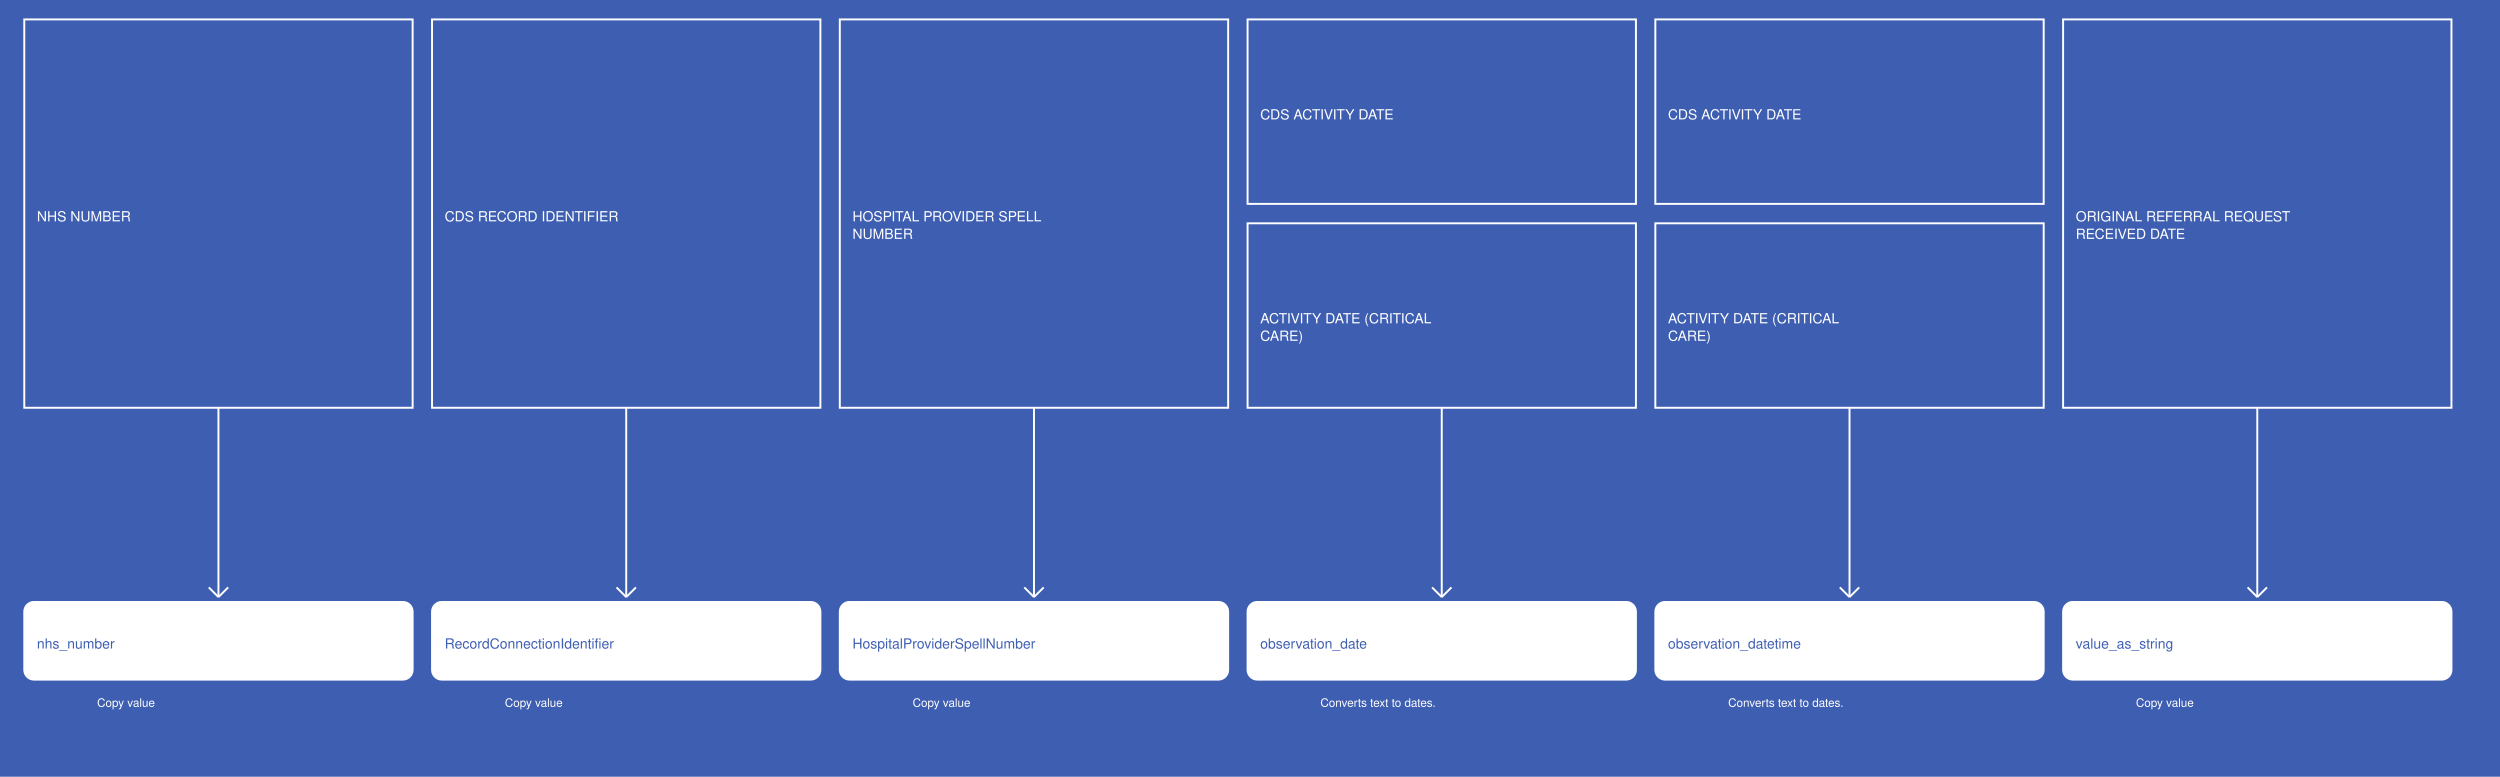
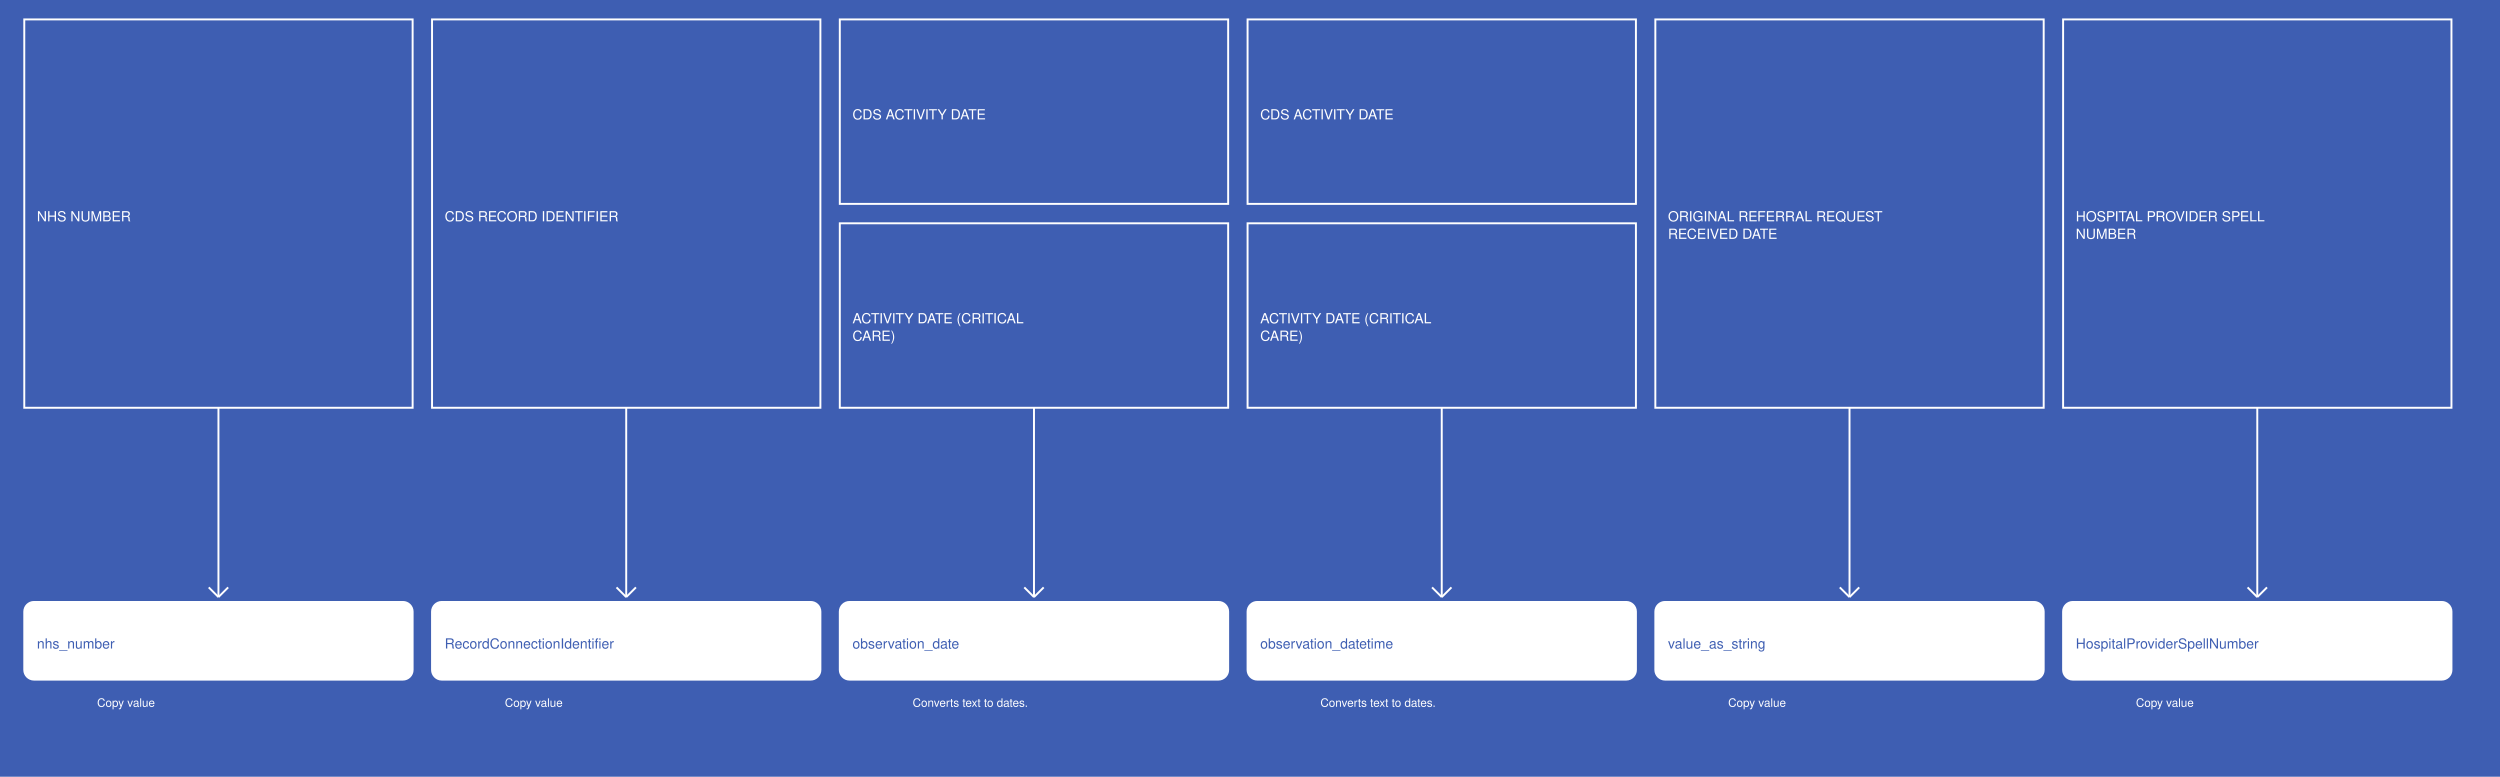
<svg xmlns="http://www.w3.org/2000/svg" width="2575" height="800">
  <rect width="100%" height="100%" fill="#3E5EB2" />
  <g>
    <rect x="25" y="20" width="400" height="400" fill="#3E5EB2" stroke="white" stroke-width="2" />
    <text x="38" y="228" fill="white" font-family="Helvetica" font-size="1.2em" text-anchor="start">NHS NUMBER</text>
  </g>
  <g>
    <line x1="225" y1="420" x2="225" y2="615" stroke="white" stroke-width="2" />
    <line x1="215" y1="605" x2="225" y2="615" stroke="white" stroke-width="2" />
    <line x1="235" y1="605" x2="225" y2="615" stroke="white" stroke-width="2" />
    <text x="100" y="728" fill="white" font-size="1em" font-family="Helvetica">Copy value</text>
  </g>
  <g>
    <rect x="25" y="620" width="400" height="80" fill="white" stroke="white" stroke-width="2" rx="10" />
    <text x="38" y="668" fill="#3E5EB2" font-family="Helvetica" font-size="1.2em" text-anchor="start">nhs_number</text>
  </g>
  <g>
    <rect x="445" y="20" width="400" height="400" fill="#3E5EB2" stroke="white" stroke-width="2" />
    <text x="458" y="228" fill="white" font-family="Helvetica" font-size="1.2em" text-anchor="start">CDS RECORD IDENTIFIER</text>
  </g>
  <g>
    <line x1="645" y1="420" x2="645" y2="615" stroke="white" stroke-width="2" />
    <line x1="635" y1="605" x2="645" y2="615" stroke="white" stroke-width="2" />
    <line x1="655" y1="605" x2="645" y2="615" stroke="white" stroke-width="2" />
    <text x="520" y="728" fill="white" font-size="1em" font-family="Helvetica">Copy value</text>
  </g>
  <g>
    <rect x="445" y="620" width="400" height="80" fill="white" stroke="white" stroke-width="2" rx="10" />
    <text x="458" y="668" fill="#3E5EB2" font-family="Helvetica" font-size="1.2em" text-anchor="start">RecordConnectionIdentifier</text>
  </g>
  <g>
-     <rect x="865" y="20" width="400" height="400" fill="#3E5EB2" stroke="white" stroke-width="2" />
-     <text x="878" y="228" fill="white" font-family="Helvetica" font-size="1.2em" text-anchor="start">HOSPITAL PROVIDER SPELL</text>
-     <text x="878" y="246" fill="white" font-family="Helvetica" font-size="1.2em" text-anchor="start">NUMBER</text>
+     <rect x="865" y="20" width="400" height="190" fill="#3E5EB2" stroke="white" stroke-width="2" />
+     <text x="878" y="123" fill="white" font-family="Helvetica" font-size="1.2em" text-anchor="start">CDS ACTIVITY DATE</text>
+   </g>
+   <g>
+     <rect x="865" y="230" width="400" height="190" fill="#3E5EB2" stroke="white" stroke-width="2" />
+     <text x="878" y="333" fill="white" font-family="Helvetica" font-size="1.2em" text-anchor="start">ACTIVITY DATE (CRITICAL</text>
+     <text x="878" y="351" fill="white" font-family="Helvetica" font-size="1.2em" text-anchor="start">CARE)</text>
  </g>
  <g>
    <line x1="1065" y1="420" x2="1065" y2="615" stroke="white" stroke-width="2" />
    <line x1="1055" y1="605" x2="1065" y2="615" stroke="white" stroke-width="2" />
    <line x1="1075" y1="605" x2="1065" y2="615" stroke="white" stroke-width="2" />
-     <text x="940" y="728" fill="white" font-size="1em" font-family="Helvetica">Copy value</text>
+     <text x="940" y="728" fill="white" font-size="1em" font-family="Helvetica">Converts text to dates.</text>
  </g>
  <g>
    <rect x="865" y="620" width="400" height="80" fill="white" stroke="white" stroke-width="2" rx="10" />
-     <text x="878" y="668" fill="#3E5EB2" font-family="Helvetica" font-size="1.2em" text-anchor="start">HospitalProviderSpellNumber</text>
+     <text x="878" y="668" fill="#3E5EB2" font-family="Helvetica" font-size="1.2em" text-anchor="start">observation_date</text>
  </g>
  <g>
    <rect x="1285" y="20" width="400" height="190" fill="#3E5EB2" stroke="white" stroke-width="2" />
    <text x="1298" y="123" fill="white" font-family="Helvetica" font-size="1.2em" text-anchor="start">CDS ACTIVITY DATE</text>
  </g>
  <g>
    <rect x="1285" y="230" width="400" height="190" fill="#3E5EB2" stroke="white" stroke-width="2" />
    <text x="1298" y="333" fill="white" font-family="Helvetica" font-size="1.2em" text-anchor="start">ACTIVITY DATE (CRITICAL</text>
    <text x="1298" y="351" fill="white" font-family="Helvetica" font-size="1.2em" text-anchor="start">CARE)</text>
  </g>
  <g>
    <line x1="1485" y1="420" x2="1485" y2="615" stroke="white" stroke-width="2" />
    <line x1="1475" y1="605" x2="1485" y2="615" stroke="white" stroke-width="2" />
    <line x1="1495" y1="605" x2="1485" y2="615" stroke="white" stroke-width="2" />
    <text x="1360" y="728" fill="white" font-size="1em" font-family="Helvetica">Converts text to dates.</text>
  </g>
  <g>
    <rect x="1285" y="620" width="400" height="80" fill="white" stroke="white" stroke-width="2" rx="10" />
-     <text x="1298" y="668" fill="#3E5EB2" font-family="Helvetica" font-size="1.2em" text-anchor="start">observation_date</text>
+     <text x="1298" y="668" fill="#3E5EB2" font-family="Helvetica" font-size="1.2em" text-anchor="start">observation_datetime</text>
  </g>
  <g>
-     <rect x="1705" y="20" width="400" height="190" fill="#3E5EB2" stroke="white" stroke-width="2" />
-     <text x="1718" y="123" fill="white" font-family="Helvetica" font-size="1.2em" text-anchor="start">CDS ACTIVITY DATE</text>
-   </g>
-   <g>
-     <rect x="1705" y="230" width="400" height="190" fill="#3E5EB2" stroke="white" stroke-width="2" />
-     <text x="1718" y="333" fill="white" font-family="Helvetica" font-size="1.2em" text-anchor="start">ACTIVITY DATE (CRITICAL</text>
-     <text x="1718" y="351" fill="white" font-family="Helvetica" font-size="1.2em" text-anchor="start">CARE)</text>
+     <rect x="1705" y="20" width="400" height="400" fill="#3E5EB2" stroke="white" stroke-width="2" />
+     <text x="1718" y="228" fill="white" font-family="Helvetica" font-size="1.2em" text-anchor="start">ORIGINAL REFERRAL REQUEST</text>
+     <text x="1718" y="246" fill="white" font-family="Helvetica" font-size="1.2em" text-anchor="start">RECEIVED DATE</text>
  </g>
  <g>
    <line x1="1905" y1="420" x2="1905" y2="615" stroke="white" stroke-width="2" />
    <line x1="1895" y1="605" x2="1905" y2="615" stroke="white" stroke-width="2" />
    <line x1="1915" y1="605" x2="1905" y2="615" stroke="white" stroke-width="2" />
-     <text x="1780" y="728" fill="white" font-size="1em" font-family="Helvetica">Converts text to dates.</text>
+     <text x="1780" y="728" fill="white" font-size="1em" font-family="Helvetica">Copy value</text>
  </g>
  <g>
    <rect x="1705" y="620" width="400" height="80" fill="white" stroke="white" stroke-width="2" rx="10" />
-     <text x="1718" y="668" fill="#3E5EB2" font-family="Helvetica" font-size="1.2em" text-anchor="start">observation_datetime</text>
+     <text x="1718" y="668" fill="#3E5EB2" font-family="Helvetica" font-size="1.2em" text-anchor="start">value_as_string</text>
  </g>
  <g>
    <rect x="2125" y="20" width="400" height="400" fill="#3E5EB2" stroke="white" stroke-width="2" />
-     <text x="2138" y="228" fill="white" font-family="Helvetica" font-size="1.2em" text-anchor="start">ORIGINAL REFERRAL REQUEST</text>
-     <text x="2138" y="246" fill="white" font-family="Helvetica" font-size="1.2em" text-anchor="start">RECEIVED DATE</text>
+     <text x="2138" y="228" fill="white" font-family="Helvetica" font-size="1.2em" text-anchor="start">HOSPITAL PROVIDER SPELL</text>
+     <text x="2138" y="246" fill="white" font-family="Helvetica" font-size="1.2em" text-anchor="start">NUMBER</text>
  </g>
  <g>
    <line x1="2325" y1="420" x2="2325" y2="615" stroke="white" stroke-width="2" />
    <line x1="2315" y1="605" x2="2325" y2="615" stroke="white" stroke-width="2" />
    <line x1="2335" y1="605" x2="2325" y2="615" stroke="white" stroke-width="2" />
    <text x="2200" y="728" fill="white" font-size="1em" font-family="Helvetica">Copy value</text>
  </g>
  <g>
    <rect x="2125" y="620" width="400" height="80" fill="white" stroke="white" stroke-width="2" rx="10" />
-     <text x="2138" y="668" fill="#3E5EB2" font-family="Helvetica" font-size="1.2em" text-anchor="start">value_as_string</text>
+     <text x="2138" y="668" fill="#3E5EB2" font-family="Helvetica" font-size="1.2em" text-anchor="start">HospitalProviderSpellNumber</text>
  </g>
</svg>
